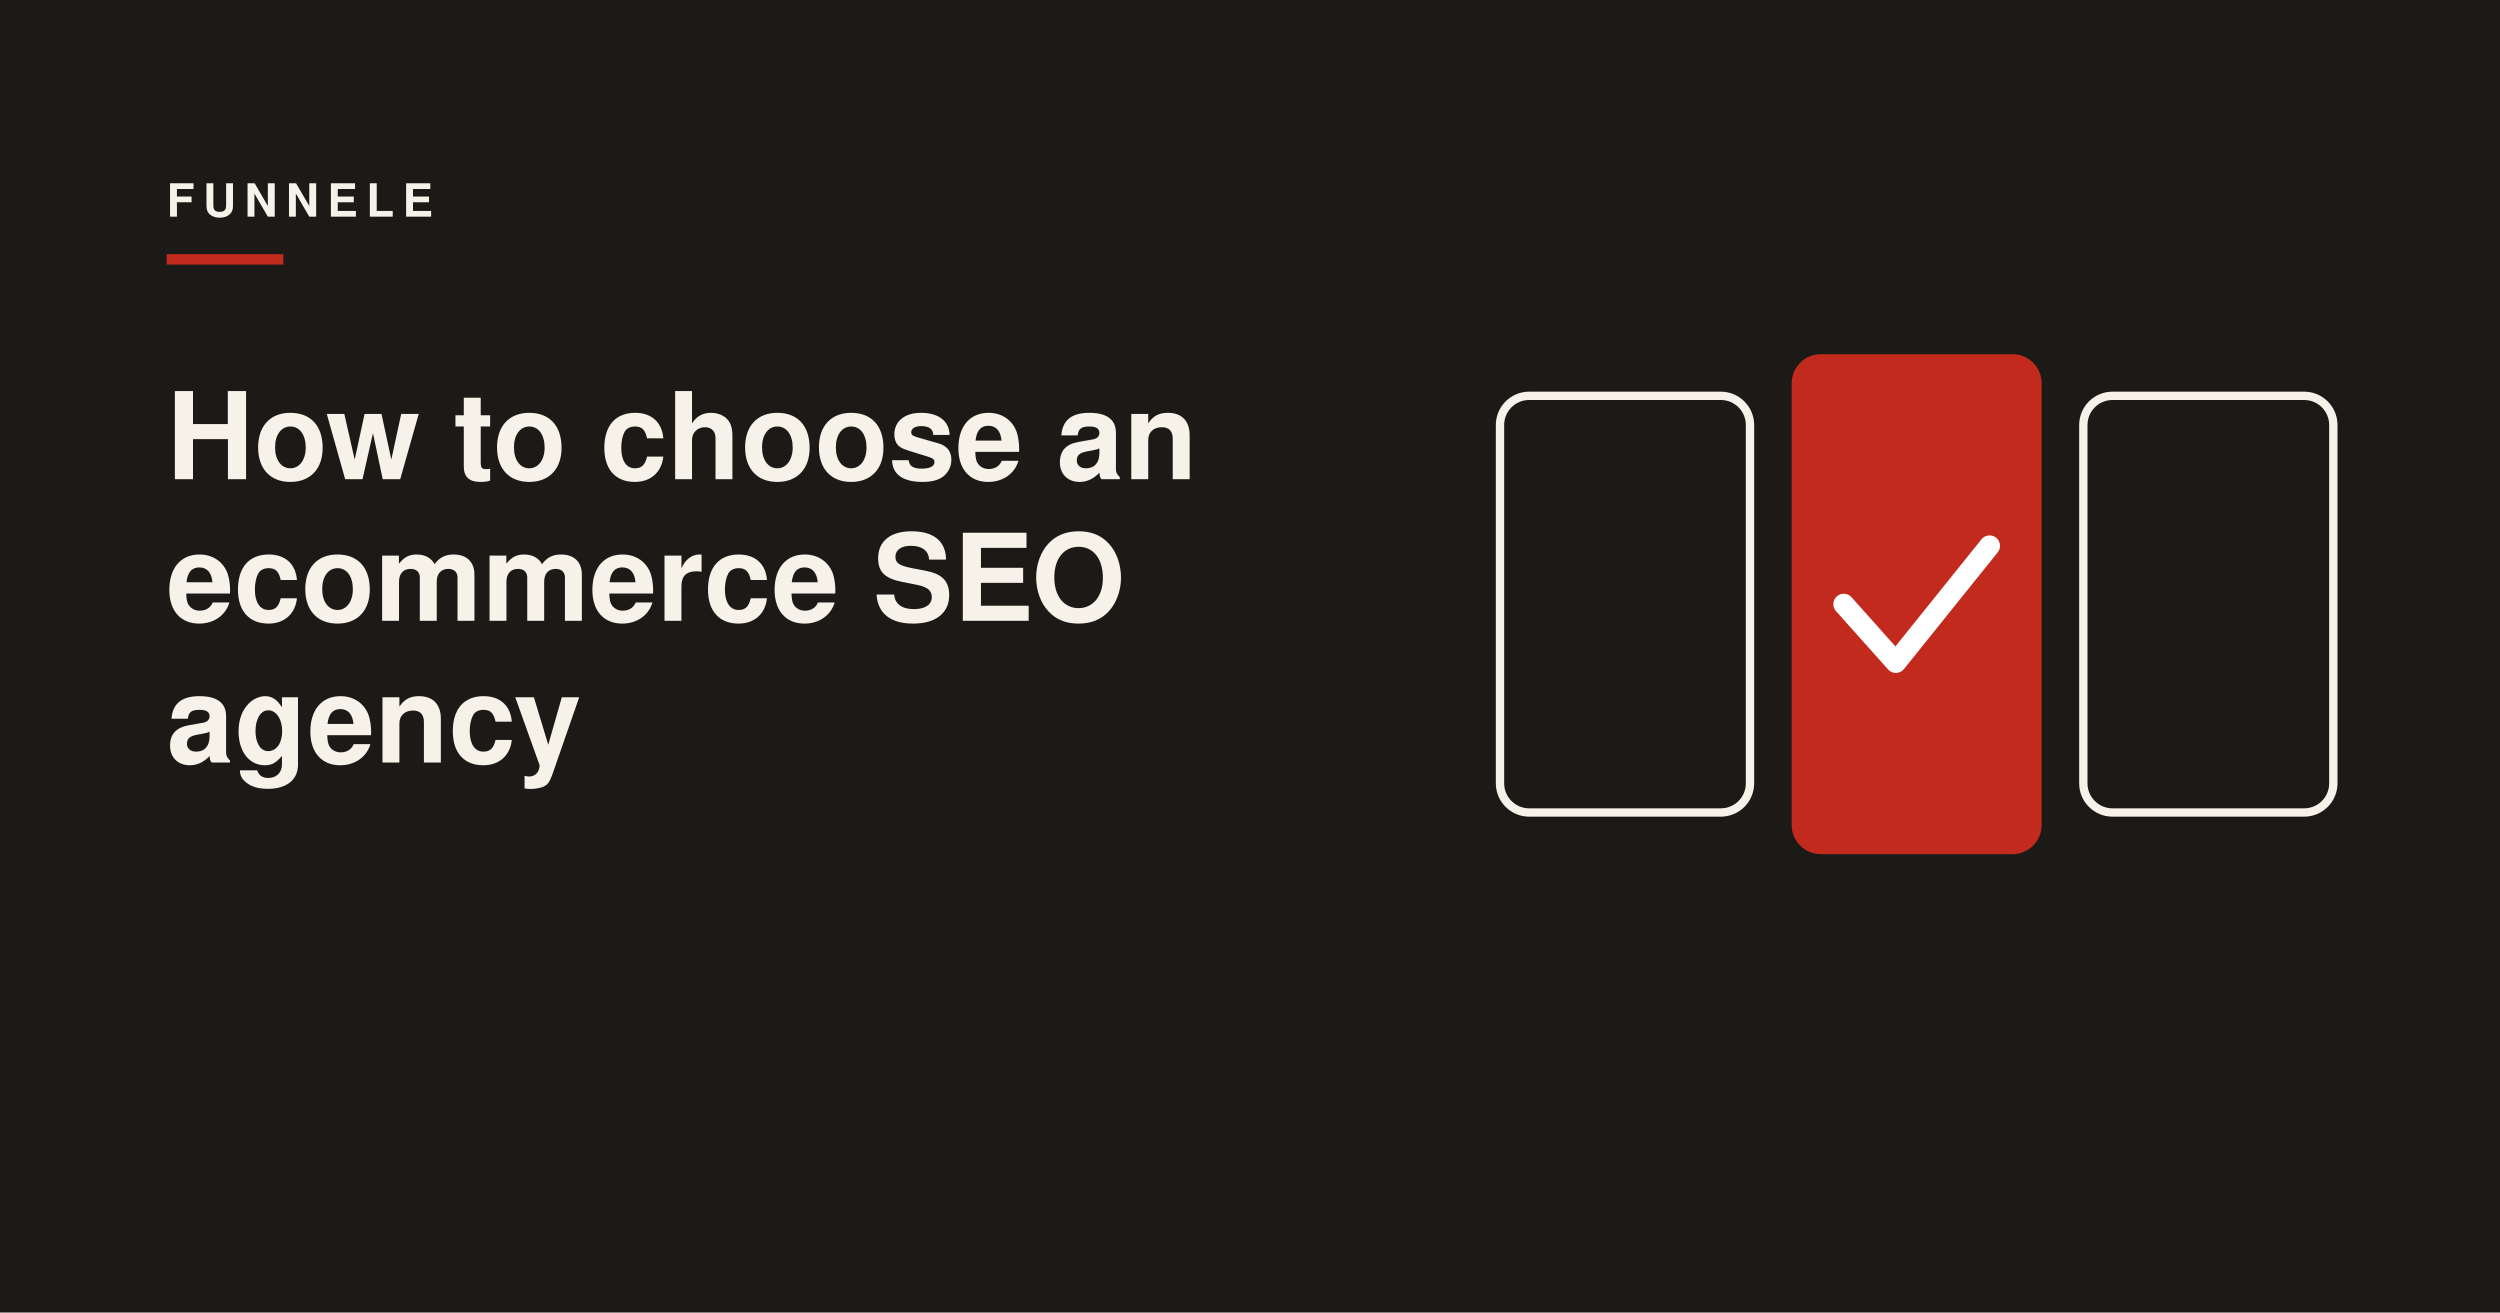
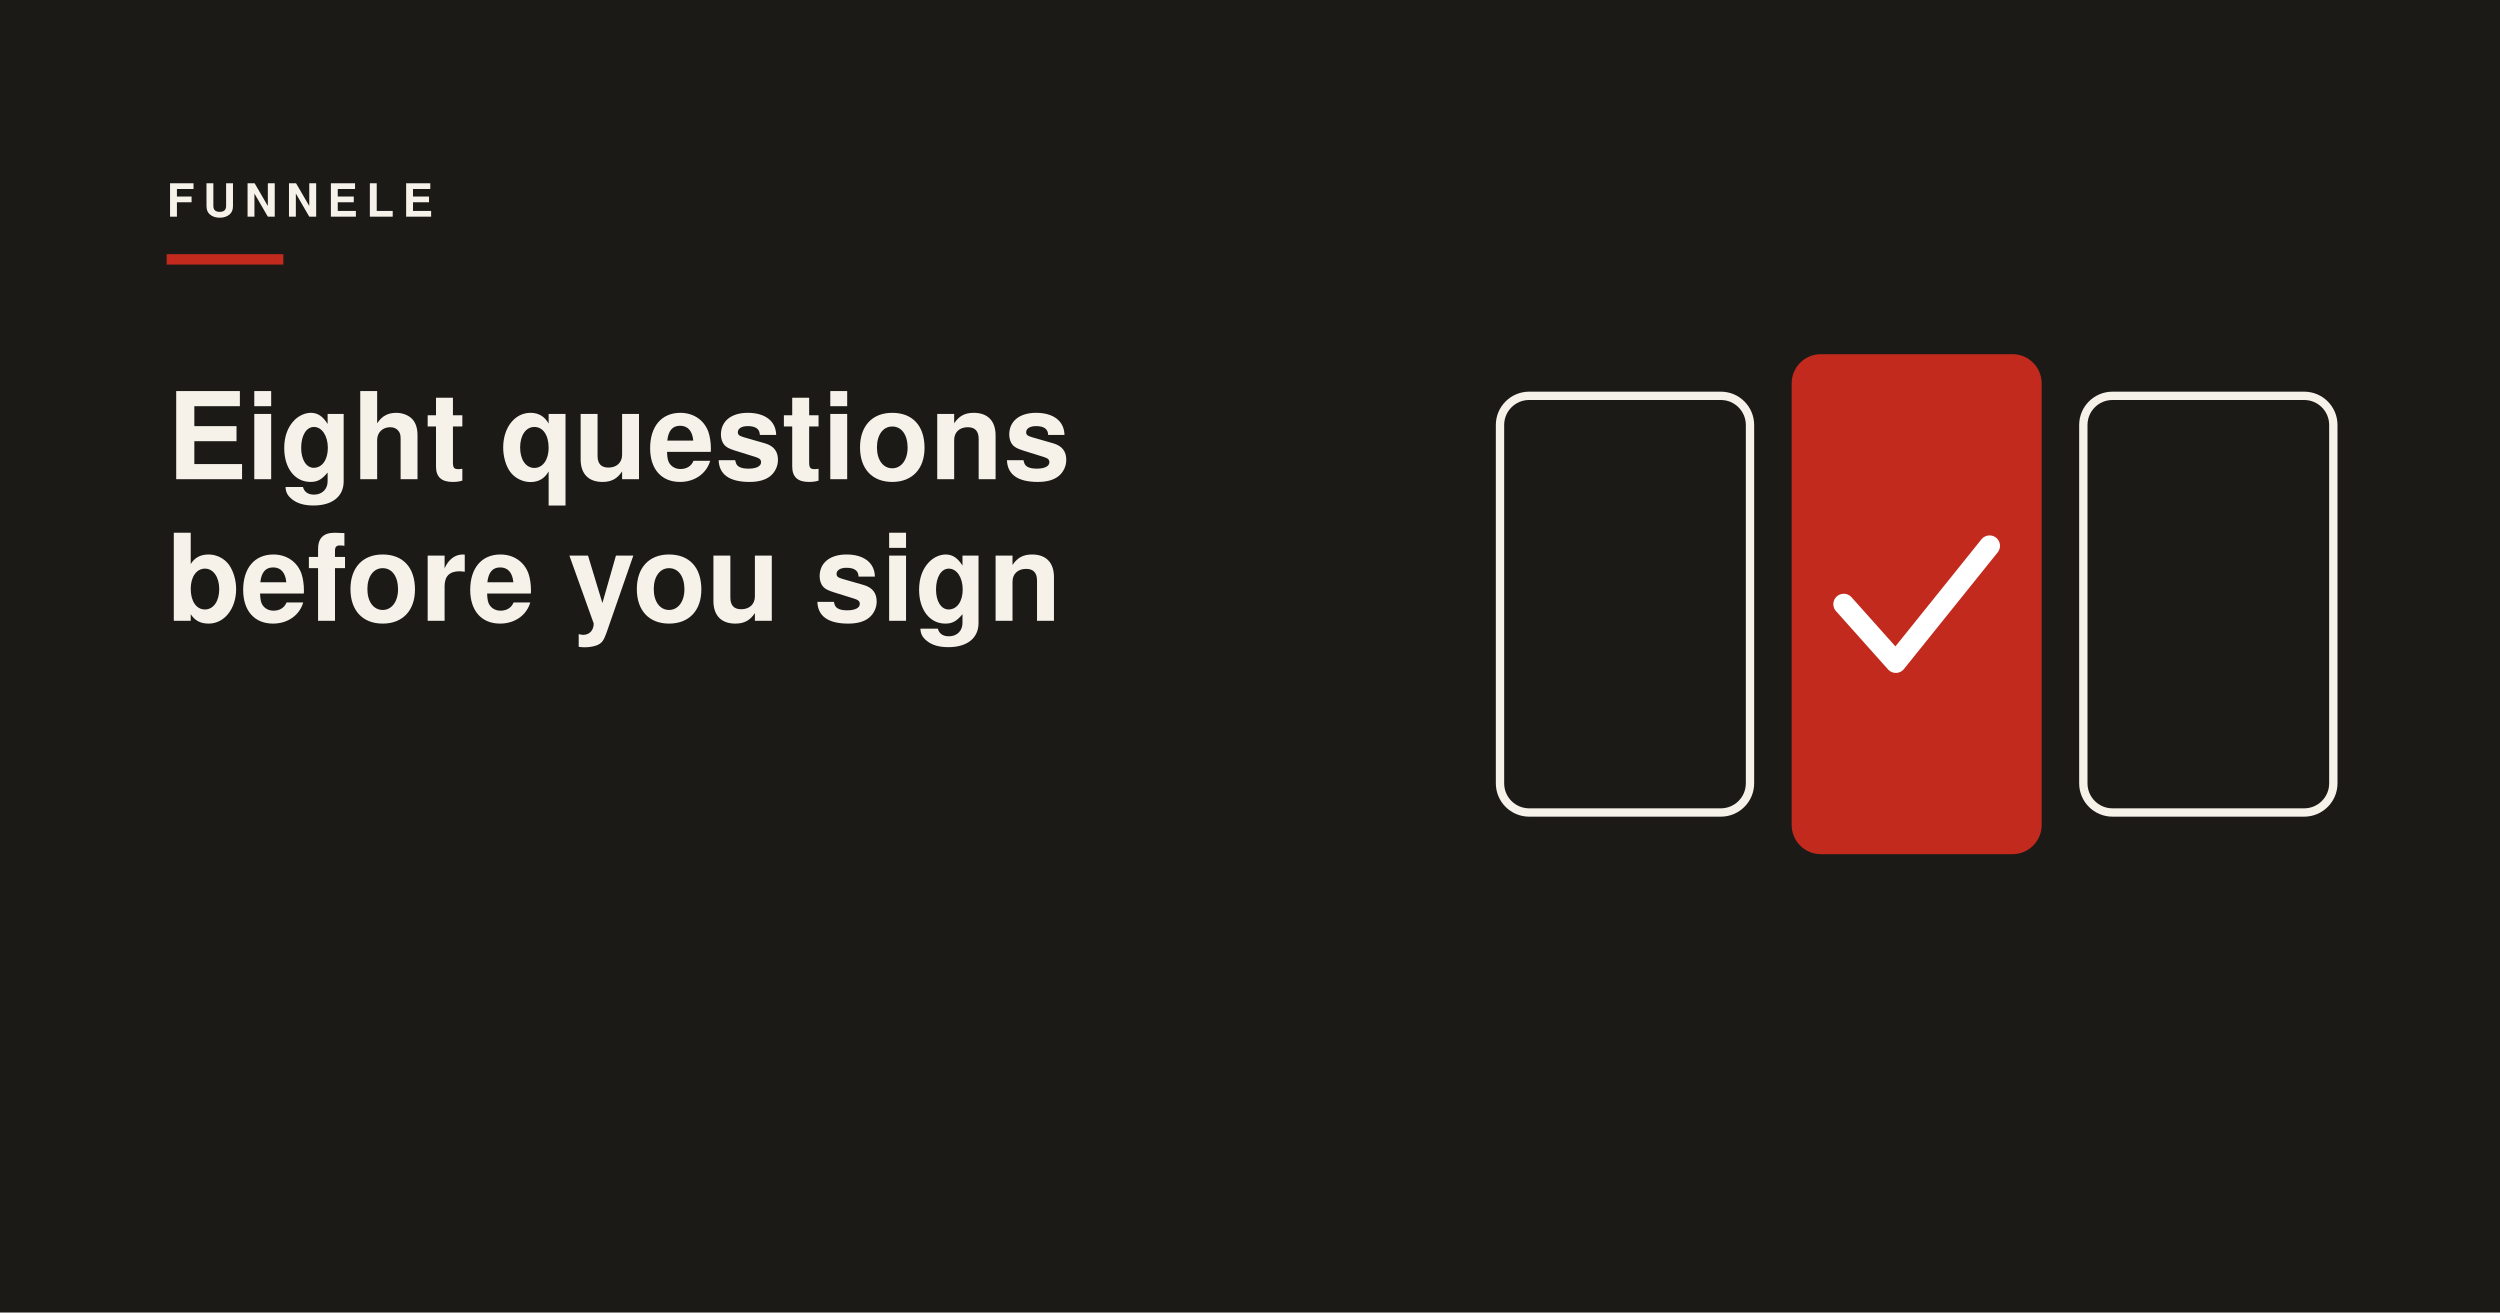
- <svg xmlns="http://www.w3.org/2000/svg" viewBox="0 0 1200 630" role="img" aria-label="How to choose an ecommerce SEO agency">
+ <svg xmlns="http://www.w3.org/2000/svg" viewBox="0 0 1200 630" role="img" aria-label="Eight questions before you sign">
  <rect width="1200" height="630" fill="#1B1A17" />
  <text x="80" y="104" font-family="Helvetica, Arial, sans-serif" font-size="22" font-weight="700" letter-spacing="4" fill="#F6F2EA">FUNNELE</text>
  <rect x="80" y="122" width="56" height="5" fill="#C22A1D" fill-opacity="1" />
-   <text x="80" y="230" font-family="Helvetica, Arial, sans-serif" font-size="58" font-weight="700" fill="#F6F2EA" text-anchor="start">How to choose an</text>
-   <text x="80" y="298" font-family="Helvetica, Arial, sans-serif" font-size="58" font-weight="700" fill="#F6F2EA" text-anchor="start">ecommerce SEO</text>
-   <text x="80" y="366" font-family="Helvetica, Arial, sans-serif" font-size="58" font-weight="700" fill="#F6F2EA" text-anchor="start">agency</text>
+   <text x="80" y="230" font-family="Helvetica, Arial, sans-serif" font-size="58" font-weight="700" fill="#F6F2EA" text-anchor="start">Eight questions</text>
+   <text x="80" y="298" font-family="Helvetica, Arial, sans-serif" font-size="58" font-weight="700" fill="#F6F2EA" text-anchor="start">before you sign</text>
  <rect x="720" y="190" width="120" height="200" rx="14" fill="none" stroke="#F6F2EA" stroke-width="4" />
  <rect x="860" y="170" width="120" height="240" rx="14" fill="#C22A1D" />
  <polyline points="885,290 910,318 955,262" fill="none" stroke="#FFFFFF" stroke-width="10" stroke-linecap="round" stroke-linejoin="round" />
  <rect x="1000" y="190" width="120" height="200" rx="14" fill="none" stroke="#F6F2EA" stroke-width="4" />
</svg>
